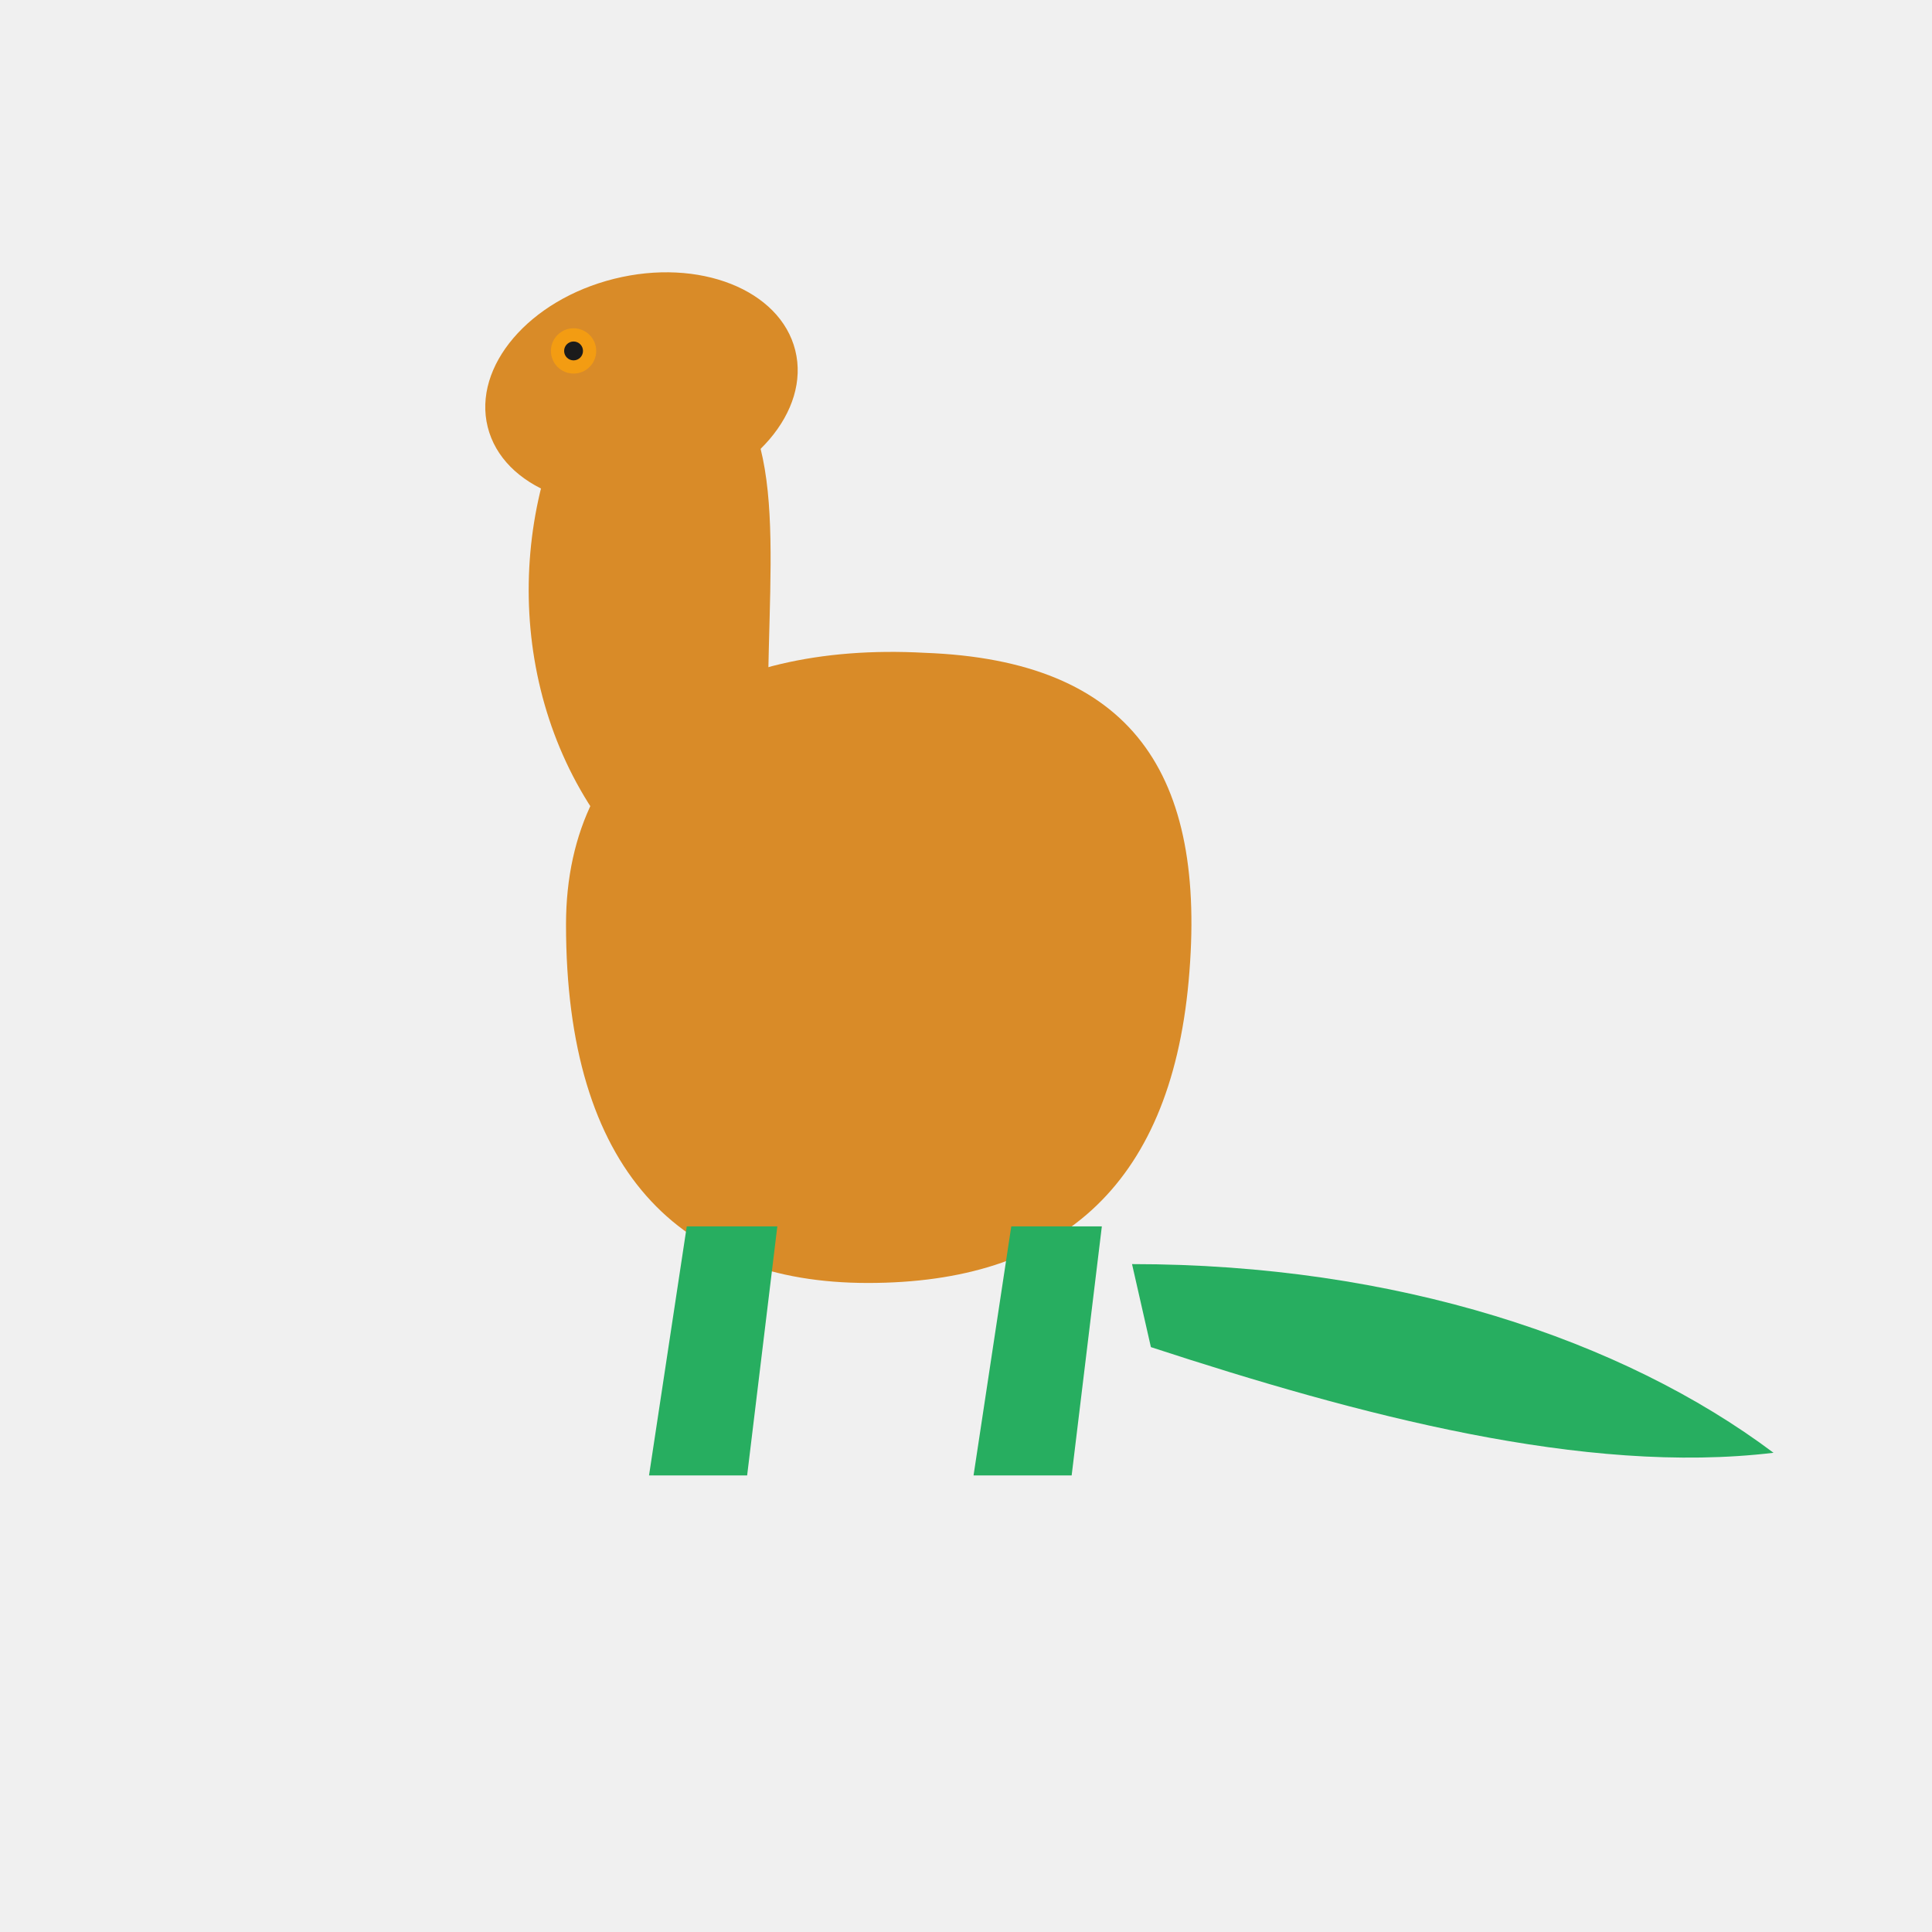
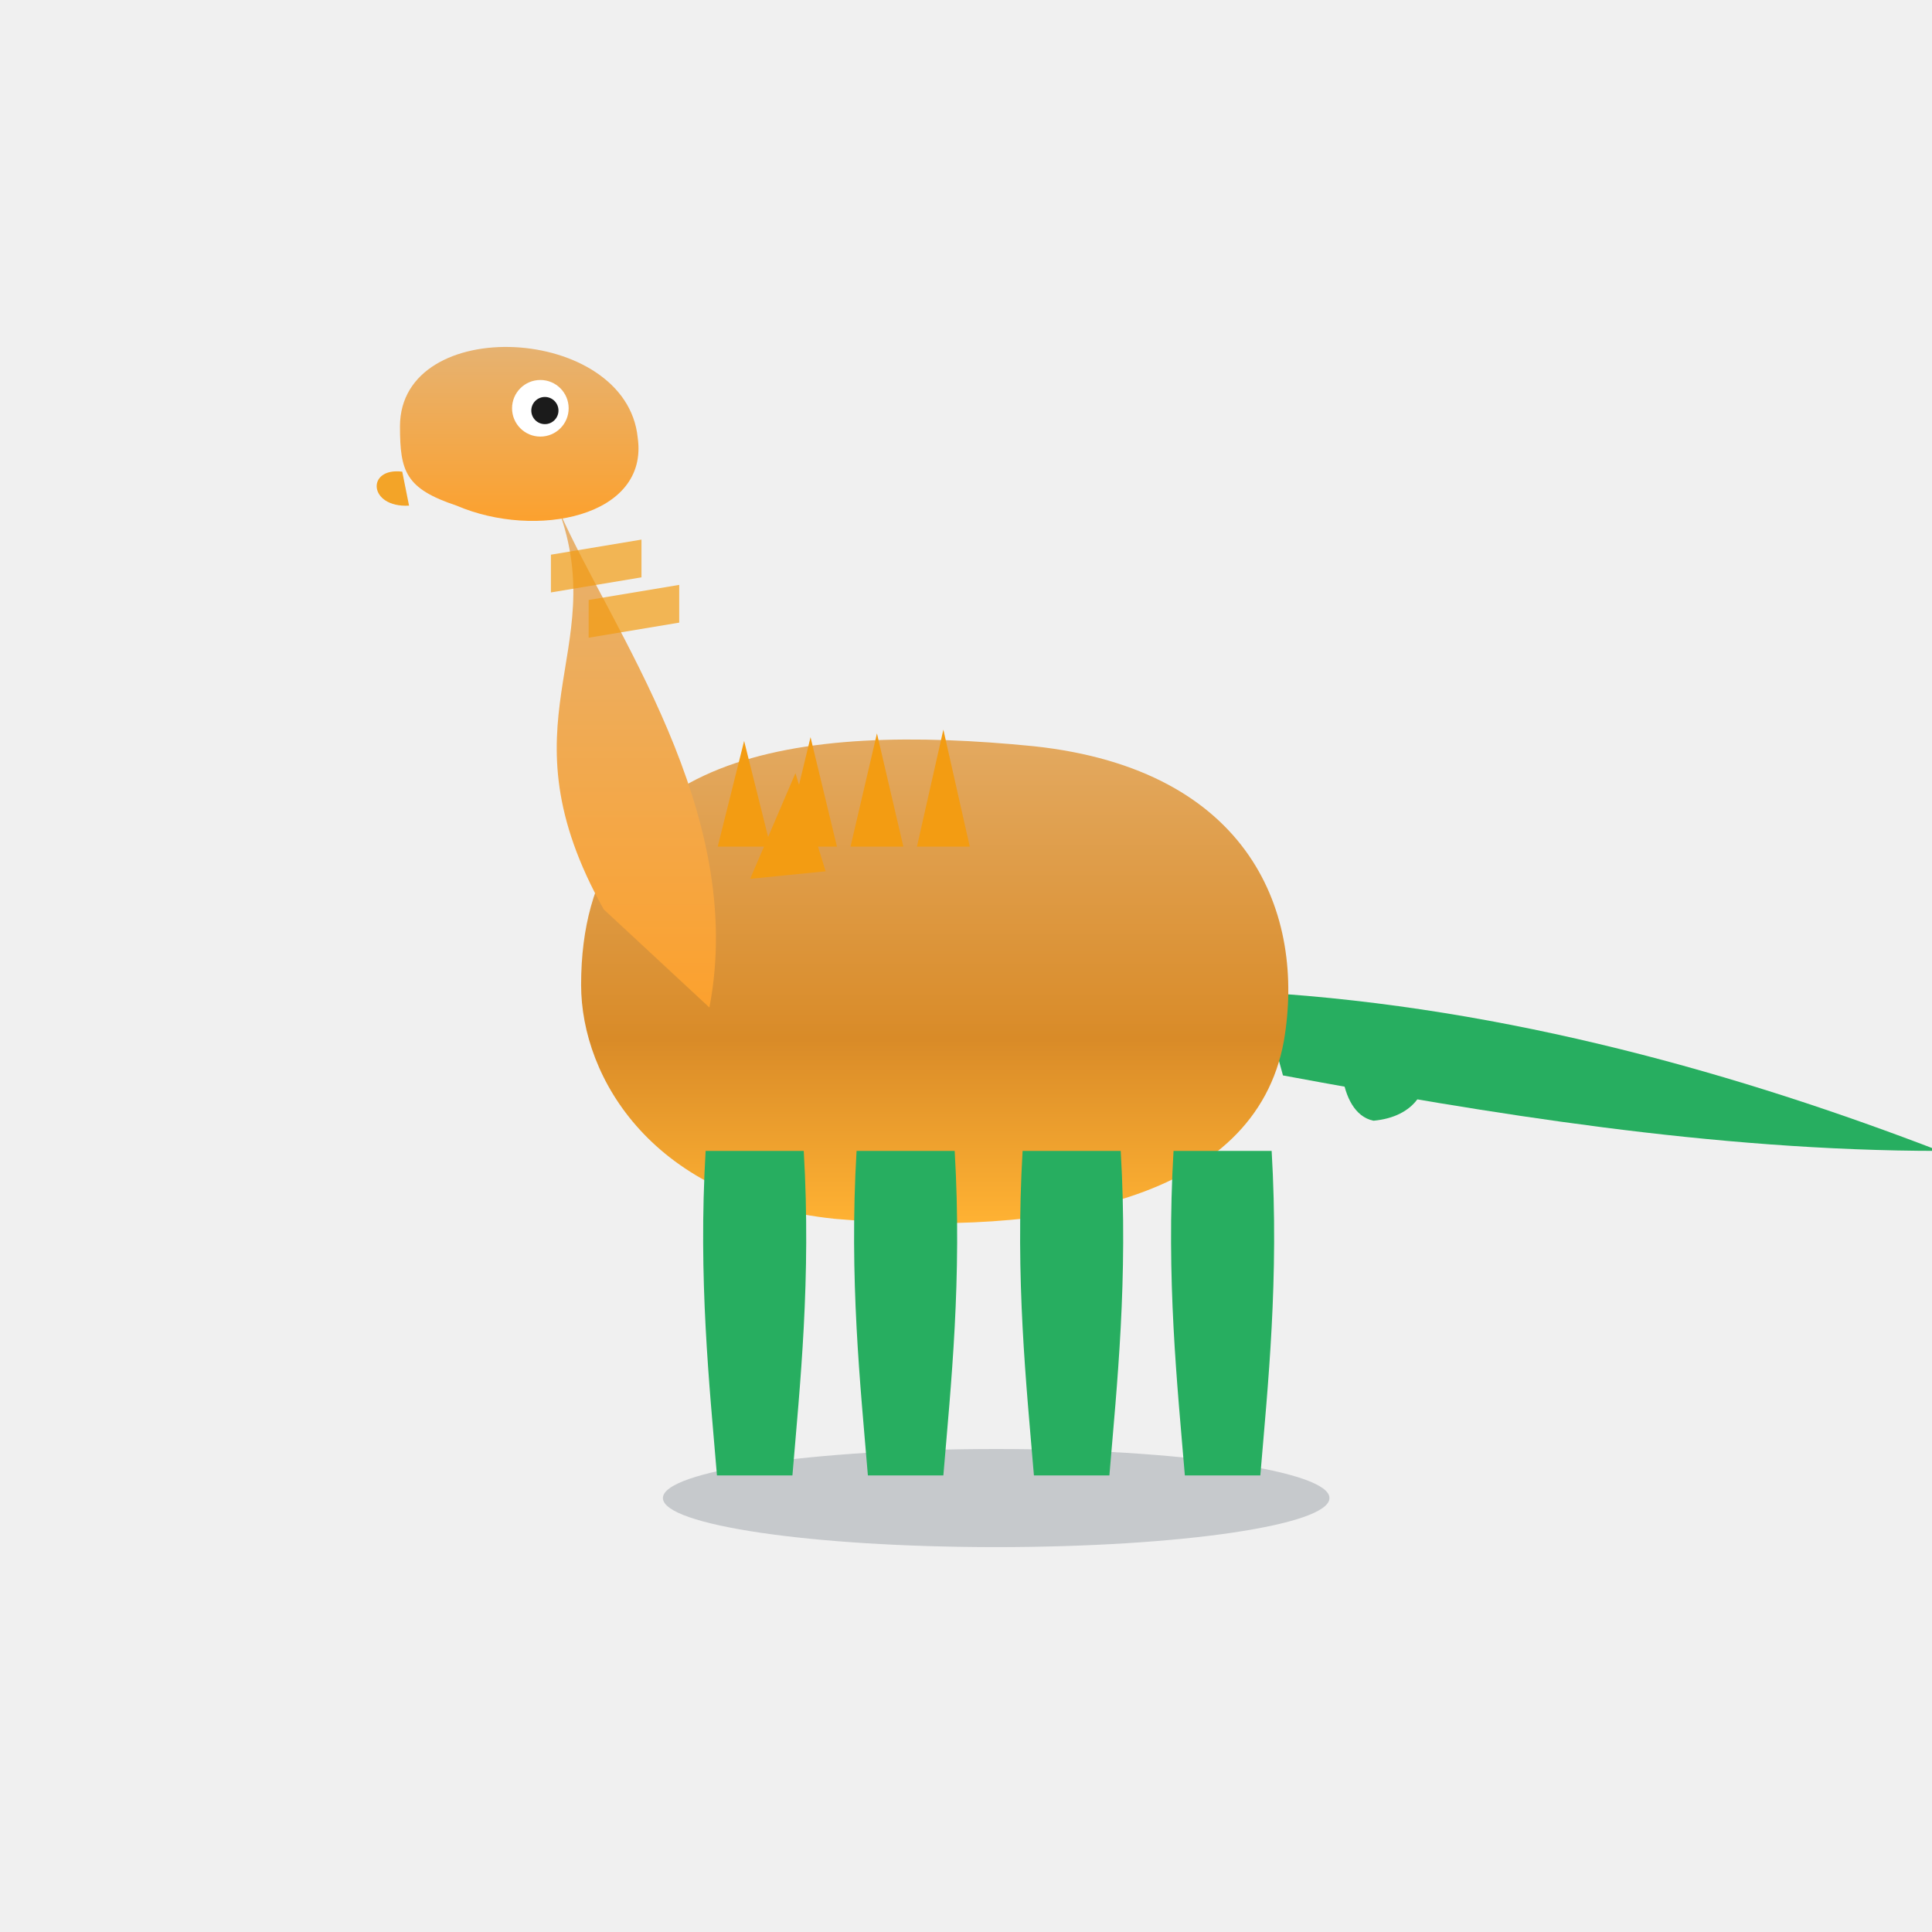
<svg xmlns="http://www.w3.org/2000/svg" viewBox="0 0 512 512" width="512" height="512" fill="none" role="img" aria-label="dino-brachiosaurus">
-   <g transform="translate(0 -5) rotate(0 256 280)">
-     <path d="M300 340 C 370 340 430 360 470 390 C 420 396 360 380 305 362 Z" fill="#27ae60" />
-     <path d="M150 250 C 150 200 190 175 245 178 C 300 180 320 210 315 265 C 310 320 280 345 230 345 C 180 345 150 315 150 250 Z" fill="#d98b28" />
-     <path d="M175 240 C 140 210 132 160 148 120 C 158 96 186 92 198 114 C 210 138 200 180 205 226 Z" fill="#d98b28" />
-     <ellipse cx="170" cy="108" rx="42" ry="30" fill="#d98b28" transform="rotate(-14 170 108)" />
-     <circle cx="152" cy="98" r="6" fill="#f39c12" />
-     <circle cx="152" cy="98" r="2.5" fill="#1b1b1b" />
-     <path d="M182 330 L 172 396 L 198 396 L 206 330 Z" fill="#27ae60" transform="translate(0 0)" />
-     <path d="M268 330 L 258 396 L 284 396 L 292 330 Z" fill="#27ae60" transform="translate(0 0)" />
+   <defs>
+     <linearGradient id="gb-dino-brachiosaurus" x1="0" y1="0" x2="0" y2="1">
+       <stop offset="0" stop-color="#e3a960" />
+       <stop offset="0.62" stop-color="#d98b28" />
+       <stop offset="1" stop-color="#ffb233" />
+     </linearGradient>
+     <linearGradient id="gh-dino-brachiosaurus" x1="0" y1="0" x2="0" y2="1">
+       <stop offset="0" stop-color="#e6b271" />
+       <stop offset="1" stop-color="#fca12e" />
+     </linearGradient>
+   </defs>
+   <g transform="translate(0 -7) rotate(0 250 268)">
+     <ellipse cx="264" cy="404" rx="88.32" ry="13" fill="#0b1b2a" fill-opacity="0.18" />
+     <path d="M 334 270 C 400 274, 462 292, 514 312 C 454 312, 394 302, 340 292 Z" fill="#27ae60" />
+     <path d="M 154 268 C 154 206, 211.6 198.56, 274 204.76 C 331.6 210.96, 346 249.4, 340.24 282.88 C 332.56 325.04, 278.8 334.96, 221.2 330 C 173.2 325.04, 154 292.8, 154 268 Z" fill="url(#gb-dino-brachiosaurus)" />
+     <path d="M 160 248 C 132 198, 162 180, 148 142 C 162 174, 198 222, 188 274 Z" fill="url(#gh-dino-brachiosaurus)" />
+     <path d="M 106 120 C 106 90, 166 93, 169 123 C 172 144, 142 150, 121 141 C 107.5 136.5, 106 132, 106 120 Z" fill="url(#gh-dino-brachiosaurus)" />
+     <path d="M 106.6 132 C 97 130.8, 97.6 141.6, 108.4 141 Z" fill="#f39c12" fill-opacity="0.9" />
+     <path d="M 135.7 115.2 a 7.5 7.5 0 1 0 15 0 a 7.5 7.5 0 1 0 -15 0 Z" fill="#ffffff" />
+     <path d="M 140.8 115.8 a 3.6 3.6 0 1 0 7.2 0 a 3.6 3.6 0 1 0 -7.2 0 Z" fill="#1b1b1b" />
+     <path d="M 187 312 C 185 346, 188 374, 190 398 L 210 398 C 212 374, 215 346, 213 312 Z" fill="#27ae60" />
+     <path d="M 227 312 C 225 346, 228 374, 230 398 L 250 398 C 252 374, 255 346, 253 312 Z" fill="#27ae60" />
+     <path d="M 271 312 C 269 346, 272 374, 274 398 L 294 398 C 296 374, 299 346, 297 312 Z" fill="#27ae60" />
+     <path d="M 311 312 C 309 346, 312 374, 314 398 L 334 398 C 336 374, 339 346, 337 312 Z" fill="#27ae60" />
+     <path d="M 190.2 231.36 L 197.2 203.36 L 204.2 231.36 Z" fill="#f39c12" />
+     <path d="M 207.8 231.36 L 214.8 202.36 L 221.8 231.36 Z" fill="#f39c12" />
+     <path d="M 225.4 231.36 L 232.4 201.36 L 239.4 231.36 Z" fill="#f39c12" />
+     <path d="M 243 231.36 L 250 200.36 L 257 231.36 Z" fill="#f39c12" />
+     <path d="M 146 154 L 170 150 L 170 160 L 146 164 Z" fill="#f39c12" fill-opacity="0.7" />
+     <path d="M 156 166 L 180 162 L 180 172 L 156 176 Z" fill="#f39c12" fill-opacity="0.7" />
+     <path d="M 358 280 C 380 274, 386 302, 364 304 C 354 302, 354 282, 358 280 Z" fill="#27ae60" />
+     <path d="M 198.8 239.9 L 210.8 211.9 L 218.8 237.9 Z" fill="#f39c12" />
  </g>
</svg>
